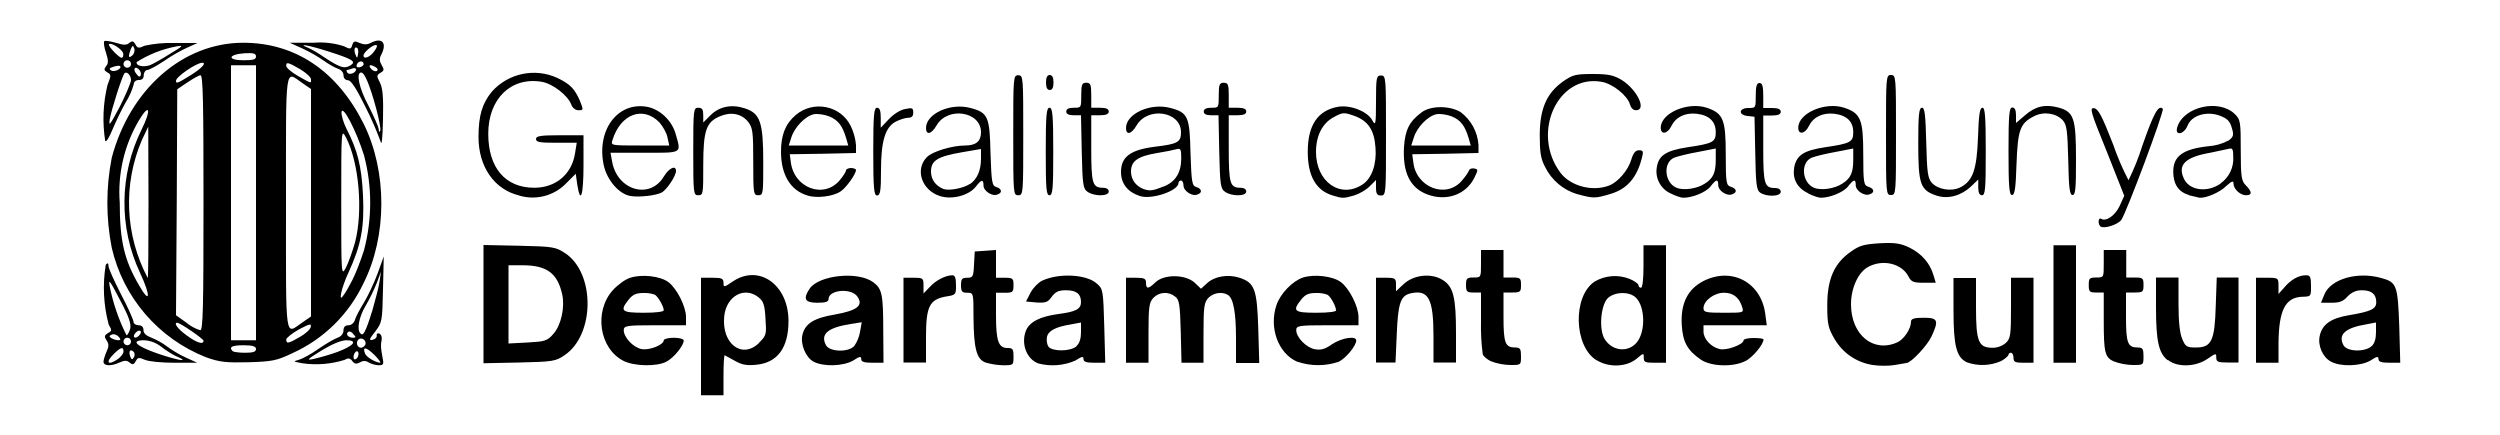
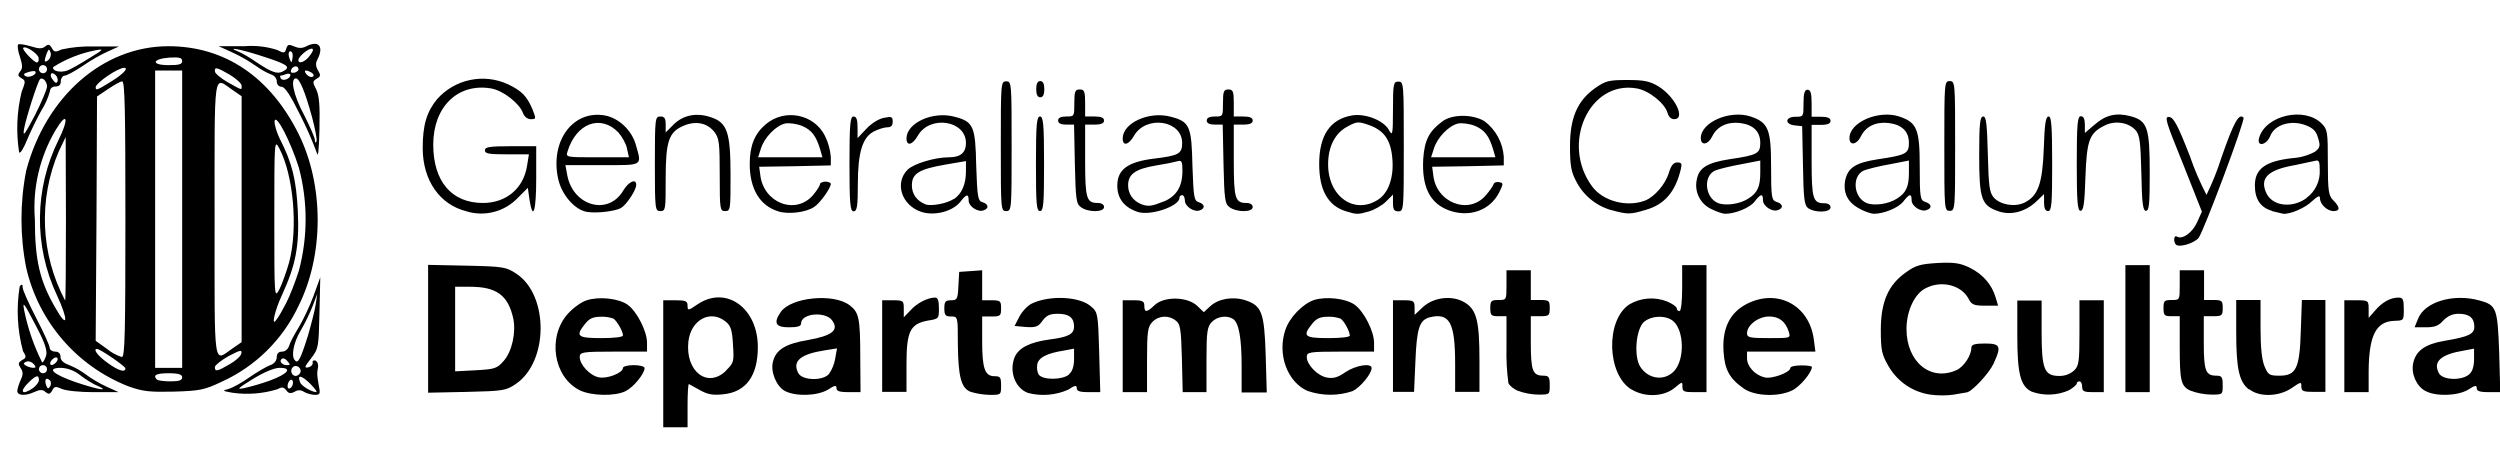
- <svg xmlns="http://www.w3.org/2000/svg" viewBox="0 0 1000 174">
+ <svg xmlns="http://www.w3.org/2000/svg" viewBox="35 0 925 174">
  <path d="M280.4 134.6v-23.5h4.5c3.8 0 4.5.3 4.5 2 0 1.9.2 1.9 3.7-.5 10.5-7.1 22.3 1.3 22.3 15.8 0 10.7-4.4 16.7-12.9 17.5-3.9.4-5.8 0-8.6-1.6l-4-2.2c-.3 0-.5 3.6-.5 8v8h-9v-23.5zm23.2 2.5c3-2.9 3-3.4 2.6-9.6-.3-5.4-.8-7-2.7-8.5-5.6-4.6-12.9-.7-13.8 7.4-1.2 11 7.1 17.5 14 10.7zm445.5 8.9c-6.4-1-12-4.7-15.4-10.6-2.4-4.2-2.8-5.7-2.8-13.3 0-10.5 2.8-16.8 9.4-21.4 3.6-2.6 5.4-3 11.7-3.4 6-.3 8.2 0 11.9 1.8 4.8 2.4 8.1 6.2 9.5 11l.9 3h-4.8c-4 0-5-.3-6.1-2.5-2.7-5.2-10.2-7-16-3.9-4 2-7 8.4-7 15 0 12.3 9 19.6 18.6 15.2 2.6-1.2 5.4-5.4 5.4-8.2 0-1.2 1.2-1.6 5-1.6 5.8 0 6.2 1 3.2 7.5-1.7 3.6-8.1 10.5-10 10.6l-4.7.8c-2.2.4-6.1.4-8.8 0zm-707.7-1.3c0-.8.6-2.6 1.2-4 1-2.1 1-3.1 0-4.6-1-1.5-.8-2 .6-2.9 1.6-.8 1.6-1.2.3-3.3a57 57 0 0 1-1.2-24c.8-.9 1.1-.7 1.1.5 0 1 2.3 6 5 11.3 2.8 5.3 5 10.3 5 11 0 .8 1 1.4 2 1.4 1.3 0 2 .7 2 2 0 1.2 1.1 2.2 3 2.9a28 28 0 0 1 6.3 3.5c1.8 1.4 5.3 3.5 7.8 4.6l4.4 2h-9.2c-5 0-10.3-.5-11.8-1.2-2.3-1-2.8-1-3.6.6-.8 1.4-1.3 1.5-2.5.5-1-.9-2-.9-4 0-3.4 1.6-6.4 1.4-6.4-.3Zm5.8-1.1c1.2-.9 2.2-2.2 2.2-3 0-2-1-1.8-3.6.7-3.8 3.6-2.8 5.2 1.4 2.3zm6.2-2.9c-1.3-1.3-2.1-.2-1.3 1.9.5 1.3.8 1.4 1.4.4.5-.7.4-1.8 0-2.3zm17.5 2c-1.6-.7-4.5-2.5-6.4-4a12.1 12.1 0 0 0-6.8-2.6c-5.7 0-3.3 2.3 5.3 5.3 8.3 2.8 13 3.6 8 1.3zm-18.5-6c0-.9-.6-1.6-1.5-1.6s-1.5.7-1.5 1.5.7 1.5 1.5 1.5 1.5-.6 1.5-1.5zm-5-2c-.6-.8-1.8-1.2-2.6-.9-1.2.5-1.3.8-.2 1.5.7.4 2 .8 2.7.8 1 0 1.1-.3.2-1.4zm8.9-1.5c.2-.7-.2-1.1-1-.9-.6.3-1.4 1-1.7 1.8-.2.7.2 1.1.9.9.7-.3 1.5-1 1.8-1.8zm-4.2-1.7c.4-2-.5-4.8-4.2-11.7-4-7.7-4.6-8.5-4-5.2a77 77 0 0 0 6.7 19.5c.4 0 1-1.1 1.5-2.6zm68.8 13.8c-3.7-.7-3.8-.7-1.3-1.4 1.4-.4 4.9-2.3 7.7-4.3 2.9-2 6.3-4 7.7-4.5 1.5-.5 2.4-1.7 2.4-3s.7-2 2-2c1.1 0 2.2-.9 2.6-2.2.3-1.2 2-4.3 3.6-6.9 1.5-2.5 4-7.7 5.4-11.5l2.5-6.9-.3 13.1c-.3 12.7-.3 13.2-3.1 16.9-2.5 3.1-2.6 3.7-1 3.3 1-.2 1.7-1 1.6-1.7-.2-.7.3-1 1-.8.7.3 1.1 1.3 1 2.3-.5 2.5-.4 3.3.3 7.2.6 2.8.4 3.2-1.5 3.2-1.1 0-3-.5-4-1.1-1.2-.8-2.3-.8-3.6 0-1.4.7-2.1.6-3-.6-.9-1.2-1.6-1.3-3.2-.4a38.2 38.2 0 0 1-16.8 1.3zm28.8-3.4c-3.2-3.1-4.8-3.4-3.7-.5.5 1.4 4 3.5 6 3.7.5 0-.5-1.4-2.3-3.2zm-14.8-1.1c6.7-2.5 8.4-4.7 3.6-4.7-2 0-5.8 1.6-9.9 4.1-5.8 3.6-6.2 4-3.2 3.4a90 90 0 0 0 9.5-2.8zm8.5.7c0-.8-.4-1.2-1-.9-.5.4-1 1.3-1 2.2s.5 1.2 1 .8c.6-.3 1-1.3 1-2zm2.6-3.4c1-1.7-1.3-3.6-2.7-2.2-1.1 1.1-.4 3.2 1.1 3.2.5 0 1.2-.4 1.6-1zm-4.6-4.4c-.6-.9-1.6-1.3-2-1-1.4.8-.1 2.4 1.7 2.4 1.3 0 1.4-.2.3-1.4zm7.4-9c1.3-4.5 2.7-9.9 3-12l.6-4-1.7 4.5a73 73 0 0 1-4.5 9.2c-2.6 4.3-3.6 9.6-2 11 1 1.2 2-.4 4.6-8.8zm100.7 19.7c-9.8-4.9-12-19.8-4.4-28.3 1.9-2.1 5-4.4 7-5 4.6-1.5 11.9-.7 15.2 1.7 3.4 2.5 7.1 9.8 7.1 14v3.3H262c-11.5 0-12.5.2-12.5 2 0 2.8 3.7 6.8 7 7.5 3 .7 9-1.6 9-3.5 0-.5 1.8-1 4-1 2.3 0 4 .5 4 1.1 0 2-4 7-7 8.5-3.9 2-12.7 1.8-17-.3zm16-20.3c0-1.5-2.2-5.3-3.5-6.2a12 12 0 0 0-4.7-.7c-2.8 0-4.2.6-5.8 2.6-3.7 4.6-2.9 5.3 6 5.3 5 0 8-.4 8-1zm59.8 20.5c-3-1.7-5.3-7-4.3-10.8 1.1-4.4 4.6-6.6 13-8 8.9-1.6 11.4-3.6 9-7.1-2.3-3.6-11.6-2.9-11.6 1 0 1-1.2 1.4-4.5 1.4-5 0-5.8-1.6-3-5.7 3.8-5.4 19.4-7 25.4-2.5 3.5 2.6 4 4.7 4 19.5l.1 12.7H349c-3.3 0-4.5-.4-4.5-1.4 0-1.3-.6-1.2-3.2.5-3.9 2.3-12 2.6-16 .4zm16.4-6.2a14 14 0 0 0 2.3-5.6l.7-3.9-4.4.7c-9.1 1.4-12.3 4-9.9 8.5 1.5 2.7 9 2.9 11.3.3zm52.5 6.6c-3.6-1.3-4.7-5.7-4.8-18.1 0-9.7 0-9.8-2.5-9.8-2 0-2.5-.4-2.5-3 0-2.5.4-3 2.5-3 2.2 0 2.5-.4 2.7-5.2l.3-5.3 4.3-.3 4.2-.3v11.1h3.5c3.3 0 3.5.3 3.5 3s-.2 3-3.5 3h-3.5v9.1c0 10.2 1 13 4.6 13 2.1 0 2.4.4 2.4 3.4 0 3.5 0 3.5-4.2 3.5a27 27 0 0 1-7-1.1zm21.2.4c-4.8-1.7-7.1-8-5-13.2 1.5-3.5 5.6-5.6 13-6.6 7-.9 9-2 9-4.8 0-3.2-1.8-4.7-6-4.7-3 0-4.2.6-5.7 2.6-1.5 2.2-2.5 2.5-6 2.3l-4.3-.4 1.8-3.5c1-1.9 3-4 4.6-4.8 6.7-3.2 18-2.6 22 1.2 2.4 2 2.5 2.8 2.9 16.9l.4 14.7h-4.4c-3.1 0-4.3-.4-4.3-1.4 0-1.3-.6-1.2-3.2.5a22.7 22.7 0 0 1-14.8 1.2zm15.2-7c1.2-1 1.8-3 1.8-5.5V129l-3.7.7c-6.3 1-9.3 2.5-9.9 5-.3 1.4 0 3.1.6 4 1.7 2 8.9 1.9 11.2-.2zm88.3 6.3c-7.6-3.3-11.4-13.6-8.3-22.7 1.5-4.5 6.4-9.6 10.6-11 4.5-1.4 11.8-.6 15.1 1.8 3.4 2.5 7.1 9.8 7.1 14v3.3H531c-11.7 0-12.5.2-12.5 2 0 2.8 4 7 7.5 7.6 2.3.4 4 0 6.8-2 3.9-2.6 9.7-3.5 9.7-1.5s-4 7-7 8.5a25.7 25.7 0 0 1-16.5 0zm15.5-20.6c0-1.5-2-5.3-3.4-6.2a12 12 0 0 0-4.7-.7c-2.8 0-4.2.6-5.8 2.6-3.7 4.6-2.9 5.3 6 5.3 5 0 8-.4 8-1zm62.4 20.6c-1.7-.7-3.4-2.1-3.7-3a84 84 0 0 1-.7-13.1V117h-3c-2.6 0-3-.3-3-3s.4-3 3-3c3 0 3 0 3-5.5V100h9v11h3.5c3.3 0 3.5.3 3.5 3s-.2 3-3.5 3h-3.5v9.8c0 10.5.7 12.2 4.7 12.2 2 0 2.3.6 2.3 3.5 0 3.5 0 3.5-4.2 3.5-2.3 0-5.7-.6-7.4-1.4zm41.8-.6c-9.1-5.6-9.6-25.7-.7-31.5a16 16 0 0 1 13.8-1.1c2 .8 3.7 2 3.7 2.6 0 .6.5 1 1 1 .6 0 1-3.5 1-8.5v-8.5h9v47H662c-3.9 0-4.5-.2-4.5-2 0-2 0-2-3 .5-4 3.2-10.9 3.5-15.8.5zm16-7c3.7-4.3 3.5-14.3-.2-18-2.5-2.5-8-2.5-11-.1-3.1 2.5-4 12.8-1.5 16.7 3.1 4.8 9.3 5.4 12.8 1.3zm25.8 6.8c-5.5-3.8-7.3-7.1-7.7-14-.5-8.5 2.4-14.3 8.7-17.5 11.3-5.7 23 .5 24.7 13.1l.6 4.6h-25.3v2.5c0 3 3 6.2 6.4 7 2.6.8 9.6-1.8 9.6-3.4 0-.6 1.8-1 4-1s4 .2 4 .6c0 2-4.5 7.4-7.4 8.7-5 2.4-13.5 2.1-17.6-.6zm16.5-21c-1.2-3.9-3.6-5.8-7.3-5.8-4 0-8.2 3.2-8.2 6.2 0 1.6 1 1.8 8.1 1.8 8 0 8 0 7.4-2.2zm89.8 22c-4.1-2-5.3-6.5-5.3-20.7v-13h9v11.7c0 13.8 1 16.2 6.6 16.2a8 8 0 0 0 5.4-2c1.8-1.7 2-3.3 2-14v-12h9v34h-4c-3.3 0-4-.3-4-2 0-1-.4-2-1-2s-1 .4-1 .8-1.3 1.6-2.9 2.5a18.5 18.5 0 0 1-13.8.5zm59.1-.2c-3.9-1.7-4.3-3.5-4.3-16.8V117h-3c-2.7 0-3-.3-3-3s.3-3 3-3c3 0 3 0 3-5.5V100h9v11h3.4c3.3 0 3.5.3 3.5 3s-.2 3-3.5 3h-3.5v9.8c0 10.5.7 12.2 4.7 12.2 2 0 2.3.6 2.3 3.5 0 3.5 0 3.5-4.2 3.5-2.3 0-5.7-.6-7.4-1.4zm21.3-.6c-3.6-2.8-4.7-7.6-4.7-21.2V111h9v10.6c0 7 .5 11.7 1.5 14 1.3 3.1 1.8 3.4 5.5 3.4 6.2 0 7.5-2.7 7.9-16.7l.4-11.3h8.7v34H891c-3.8 0-4.5-.3-4.5-2 0-1.8-.1-1.8-3.6.6-4.7 3.2-12 3.4-15.7.4zm65.2.5c-3.2-1.7-5.3-6.4-4.4-10.3 1-4.6 4.5-7 11.6-8.2 8.9-1.5 11-2.5 11-5.2 0-3.3-1.9-4.8-5.8-4.8-2.3 0-4 .8-5.7 2.5-1.7 2-3.3 2.5-6.4 2.5h-4.2l1.3-3.2c2.5-6.3 13.2-9.4 22.8-6.7 6.2 1.7 6.6 2.8 7.2 19.2l.4 14.7h-4.3c-3.2 0-4.4-.4-4.4-1.4 0-1.3-.6-1.2-3.2.5-3.9 2.3-12 2.6-15.9.4zm16.3-6.1c1.2-1 1.8-3 1.8-5.6V129l-3.7.7c-8.6 1.4-11.6 4.1-9.3 8.4 1.4 2.6 8.5 2.8 11.2.4zm-866.2 4.4a62 62 0 0 1-37.7-43.8 93.1 93.1 0 0 1 0-36c7.3-27.5 28.5-46 52.6-46 20.9 0 37.7 11.4 48.2 32.5 9.4 19 9.4 44.8-.1 63.7a57.7 57.7 0 0 1-28.5 28c-6.3 3-8 3.3-17.5 3.6-8.8.2-11.5 0-17-2zm20-3.3c0-1-1.2-1.5-5-1.5-4.6 0-6 .7-4.3 2.4.4.3 2.6.6 5 .6 3.2 0 4.3-.4 4.3-1.5Zm-21-3.3c0-.8-9.4-7.2-10.5-7.2-1.6 0 .2 2.5 3.7 5 4 3 6.8 3.9 6.8 2.2Zm38.5-1.5c2.2-1.2 4.2-3 4.4-4 .3-1.5-.4-1.3-4.8 1-2.8 1.6-5 3.4-5 4 0 1.8.8 1.7 5.4-1zm-17.5-53.7v-55h-10v110h10v-55zm-21 0c0-40.1-.2-51-1.2-51-.7 0-3 1.4-5.3 2.9l-4 2.7-.2 45.2-.3 45.2 4.2 3a16 16 0 0 0 5.5 3c1.1 0 1.3-8.8 1.3-51Zm39.8 47.7 3.2-2.2v-91l-3.2-2.2c-7.4-5-6.8-9.4-6.8 47.7s-.6 52.7 6.8 47.7zM56 109.1a66 66 0 0 1 .6-57.2c4-8 3.3-11-1-3.8a56.3 56.3 0 0 0-7.7 33c0 15.2 1.8 22.9 7.7 33 4.5 7.9 4.8 4.4.4-5zm84.9 3c1.3-2.5 3.4-7.9 4.7-12a74.1 74.1 0 0 0 0-38c-3-9.6-8.5-20.3-9-17.3-.1 1.2.7 4.1 1.9 6.5 4.6 9 6.1 15.1 6.7 26.8.6 13-.8 20-5.8 30.9-2.9 6.2-4.2 12.5-2 9.1.7-.8 2.2-3.5 3.5-6zM59.4 81l-.1-30.3-2.5 5.2a64 64 0 0 0 2.3 55.3c.2 0 .3-13.6.3-30.2zM142 97c3.3-12.6 1.6-32-3.6-42-1.9-3.5-1.9-3.4-1.9 26s0 29.5 1.9 26c1-2 2.6-6.5 3.6-10zM76.4 30c4.3-2.7 6.3-4.9 4.5-4.9-2.3 0-10.5 5.6-10.5 7.2 0 1.3.5 1.1 6-2.3zm48 1.7c0-.8-2-2.6-4.3-4-5-2.9-5.7-3-5.6-1.3 0 .7 2.1 2.5 4.7 4 5.7 3.2 5.2 3 5.2 1.3Zm-22-9.1c0-1.2-1-1.5-4.6-1.3-6.7.5-7 2.8-.4 2.8 3.9 0 5-.3 5-1.5Zm91 99V98l14.4.3c13.6.3 14.5.5 18.3 3 12 8 11.9 32.6-.3 40.8-3.5 2.4-4.7 2.6-18 2.9l-14.4.3v-23.7Zm28 11.9c3-3.4 4.6-10.4 3.5-15.7-1.9-8.5-6.1-11.7-16-11.7h-5.5v31.3l7.6-.4c7-.4 7.9-.6 10.4-3.5zm140-5.4v-17h4c3.9 0 4 .2 4 3.2v3.1l2.5-2.6c2.4-2.7 6.4-4.7 9.1-4.7 1 0 1.4 1.2 1.4 4 0 3.7 0 3.9-4 4.5-6.6 1.2-8 3.9-8 16.2V145h-9v-17zm89 0v-17h4c3.4 0 4 .4 4 2 0 2.6.9 2.6 3.8-.2 3.5-3.3 12-3.2 15.7.2l2.5 2.4 2.4-2.2c3-2.8 8.4-3.7 13-2.2 6 2 7 4.4 7.5 20.1l.4 14h-9.3v-9.8c0-10.2-1-16-3.2-17.4-2.2-1.4-5.7-1-7.8 1.1-1.7 1.8-2 3.4-2 14v12h-8.8l-.3-12.5c-.3-11.1-.6-12.8-2.3-14a6.4 6.4 0 0 0-8.6.5c-1.7 1.8-2 3.4-2 14v12h-9v-17zm100 0v-17h4c3.7 0 4 .3 4 2.7v2.7l3-2.8c4-3.8 11.1-4.6 15.7-1.7 4.3 2.7 5.3 7 5.3 21.4V145h-9v-10.3c0-15.3-2-19.1-9.4-17.3-3.8 1-4.8 4-5.3 16.3l-.5 11.3h-7.8v-17zm271-6.5V98.1h9v47h-9v-23.5zm81 6.5v-17h4.5c4.4 0 4.5.1 4.5 3.3v3.2l2.3-2.6c2.6-3.1 5.7-4.9 8.7-4.9 1.7 0 2 .7 2 4.3 0 4.2 0 4.2-3.4 4.3-6.9.2-9.5 5.4-9.6 18.7v7.7h-9v-17zm-62.3-37.6c-1-1-.8-3.6.3-3 2 1.3 5.7-1.3 7.5-5.2l1.8-4-7-17.7c-6.5-16-7-17.6-5-17.3 1.6.3 3.1 3 7.6 14.6a104 104 0 0 0 6.1 14.2 98 98 0 0 0 5.6-14c4.5-12.9 6.4-16.3 8.1-14.6.8.7-14.7 42-16.6 44.5-1.6 2-7.2 3.7-8.4 2.5zM207.7 78.2c-10-2.4-16.3-11.5-16.3-23.4 0-8.6 1.5-13.5 5.4-18.2a22.5 22.5 0 0 1 26.2-5.4c5 2.4 6.9 4.3 9 9.2 1.4 3.6 1.4 3.7-.6 3.7-1.2 0-2.4-.9-2.9-2.3-1.4-3.7-7.5-8.4-11.9-9.1-12.2-2-21.3 6.8-21.3 20.8 0 13.6 6.8 21.6 18.4 21.6 8.6 0 15-5.4 16.3-13.7l.7-4.3h-8.1c-6.6 0-8.2-.2-8.2-1.5 0-1.2 1.8-1.5 9.5-1.5h9.5v12c0 12-1.2 16-2.5 7.7l-.6-4.3-3.7 3.7a18.7 18.7 0 0 1-19 5zm44.5.2c-4.5-.7-9.4-6.3-10.7-12.3-3-14 5.5-25.4 17.2-23.4 5.2.9 10.1 5.5 11.6 11 2.2 7.8 2.8 7.4-12.5 7.4h-13.6l.7 3.8c2.2 11.4 15.2 15 20.7 5.6 2-3.3 4.8-4.6 4.8-2.1 0 2-3.7 7.5-5.7 8.6-2.3 1.2-9 2-12.5 1.4zM267 55c-.3-1.7-1.8-4.4-3.2-6-6.6-6.8-15.6-3.4-18.8 7-.7 2.2-.7 2.2 11 2.2h11.7L267 55Zm56 23.2c-6.8-2-10.6-8.3-10.6-17.5 0-6.8 1.8-11.2 5.9-14.7 7.1-6 18-3.8 22 4.4a22 22 0 0 1 2.1 7.6v3.2l-13.2.3-13.3.2.4 3c1.2 10.5 13.2 15 19.6 7.4 1.4-1.7 2.5-3.4 2.5-4 0-.4 1-.9 2-.9s2 .4 2 .8c0 1.6-4 7.2-6.2 8.6-3 2-9.5 2.8-13.3 1.6zm15.5-22.8c-1.5-5.1-3.2-7.3-6.7-8.8-2-.8-4.8-1.2-6.3-.9-3.5.8-7.8 5.3-9 9.4l-1 3.1h23.8l-.8-2.8zm37.4 23c-7.3-2.4-10-10.7-5.1-15.6 2.2-2.2 10-4.6 15.3-4.6 4.3 0 6.3-1.7 6.3-5.3 0-8.4-13.4-10.4-17.8-2.7-2 3.5-4.2 4-4.2 1 0-5.7 9.8-10.2 17.8-8 7 1.8 7.7 3.5 8 18.1.4 11.6.6 13 2.3 13.5 2.3.7 2.5 2.3.5 3-2.1.9-5.6-1.4-5.6-3.6 0-2.6-.8-2.5-3.1.5-2.8 3.5-9.5 5.3-14.4 3.7zm12-4.7c3-2 4.5-5.6 4.5-10.3v-3.8l-7.6 1.3c-9.8 1.7-12.4 3.3-12.4 7.7 0 3.2 1.8 5.7 5 7 2.2.8 8-.3 10.5-2zm68 4.7c-5-1.7-7.5-5-7.5-9.7 0-6 3.9-8.8 13.5-10 9.2-1.1 10.5-1.8 10.5-5.8 0-8.4-13.3-10.4-17.8-2.7-2 3.5-4.2 4-4.2 1 0-5.7 9.8-10.2 17.8-8 7 1.8 7.7 3.5 8 18.1.4 11.6.6 13 2.3 13.5 2.3.7 2.5 2.3.5 3-2.1.9-5.6-1.4-5.6-3.6 0-1-.4-2-1-2s-1 .5-1 1c0 3.1-10.8 6.8-15.5 5.2zm9.6-3.8c4.7-1.9 7-5.5 7-11.4 0-3.6-.3-4-2-3.5-1 .3-4.4 1-7.6 1.5-7.8 1.3-10.5 3.2-10.5 7.4 0 3.2 1.9 5.8 5 7 2.5.9 3.8.7 8-1zm67.6 3.6c-6.7-2-10-7.8-10-17.5 0-10.6 4-16.6 12.2-18 5-.8 11.7 1.9 13.6 5.4 1.3 2.4 1.5 1.8 1.5-7.6 0-9.6.2-10.3 2-10.3 2 0 2 .7 2 24s0 24-2 24c-1.5 0-2-.6-2-3.1V72l-2.6 2.6c-1.4 1.4-4.2 3-6.2 3.6-4.2 1.2-4.6 1.2-8.5 0zm11.9-4.4c3.7-2.4 5.7-8.1 5.2-14.7-.5-7.2-3-10.8-8.6-12.8-4-1.4-4.5-1.4-8 .5-4.6 2.4-7.2 7.4-7.2 14 0 12 9.8 18.8 18.6 13zm26 4c-7-2.6-10-8.8-9.4-19.1.5-6.8 2.1-10.1 7.1-13.8 3.6-2.7 11.1-2.7 15.5-.1a18 18 0 0 1 7.2 13.2v3.2l-13.2.3-13.3.2.4 3c1 10.3 13.2 15 19.5 7.5 1.4-1.6 2.6-3.4 2.8-4 .2-.7 1.2-1 2.1-.8 1.6.3 1.6.5 0 3.8-3.4 6.7-11.1 9.4-18.7 6.6zm16.5-22.4c-1.5-5.1-3.2-7.3-6.7-8.8-2-.8-4.8-1.2-6.3-.9-3.5.8-7.8 5.3-9 9.4l-1 3.1h23.8l-.8-2.8zM631 77.7a21 21 0 0 1-13-11c-1.7-3.2-2.1-5.8-2.1-12.6 0-10.5 2.7-16.8 9.3-21.5 3.9-2.7 5-3 12-3 6.3 0 8.3.5 11.5 2.4 6.2 3.9 10.1 12.1 5.7 12.1-1.1 0-2-.9-2.4-2.3-1-3.6-7-8.4-11.5-9.1-17.5-3-28.1 20.5-16.4 36.3 4 5.4 12.8 7.8 19.6 5.2 3.5-1.4 7.5-6 8.8-10.3.8-2.7 1.7-3.8 3.1-3.8 1.6 0 1.8.5 1.3 2.5-2 8.4-6 13-12.8 15-6 1.8-6.8 1.8-13 .1zm37.3-.3a9.7 9.7 0 0 1-5.5-10.9c.8-4.4 3.8-6.3 12.2-7.6 10.2-1.5 11.3-2.1 11.3-6 0-4.3-2.6-6.8-7.6-7.4-4.7-.5-8.4 1.3-10.2 5-1.5 3.1-4.2 3.5-4.2.6 0-5.9 10.8-10.5 18.4-8 6.6 2.2 7.6 4.7 7.6 18.6 0 11.4.2 12.4 2 13 2.4.7 2.7 2.3.6 3-2.1.9-5.6-1.4-5.6-3.6 0-2.6-.8-2.5-3.1.5-1.8 2.3-7.2 4.5-10.9 4.5-.8 0-3-.7-5-1.7zm13.7-4c3.3-2.1 4.3-4.4 4.3-9.5v-4.5l-7.2 1.4c-4 .7-8.3 1.8-9.5 2.3-4.5 2-3.8 10 1 12 2.8 1.2 8.3.4 11.4-1.7zm41.4 4c-4.7-2.3-6.5-5.9-5.7-10.6 1-4.7 3.7-6.6 12.3-7.9 10.2-1.5 11.3-2.1 11.3-6 0-4.3-2.6-6.8-7.6-7.4-4.7-.5-8.4 1.3-10.2 5-1.5 3.1-4.2 3.5-4.2.6 0-5.9 10.8-10.5 18.4-8 6.6 2.2 7.6 4.7 7.6 18.6 0 11.4.2 12.4 2 13 2.4.7 2.7 2.3.6 3-2.1.9-5.6-1.4-5.6-3.6 0-2.6-.8-2.5-3.1.5-1.8 2.3-7.2 4.5-10.9 4.5-.8 0-3-.7-5-1.7zm13.6-4c3.3-2.1 4.3-4.4 4.3-9.5v-4.5l-7.2 1.4c-4 .7-8.3 1.8-9.5 2.3-4.5 2-3.8 10 1 12 2.8 1.2 8.3.4 11.4-1.7zm37.8 4.9c-6.7-2.2-7.5-4.4-7.5-21 0-11.6.3-14.2 1.5-14.2 1.1 0 1.4 2.7 1.7 14 .3 11.9.6 14.1 2.2 16 2.5 2.7 7.7 3.6 11.3 1.9 5.1-2.5 6.7-7 7.2-20 .3-9.2.7-11.9 1.8-11.9 1 0 1.3 3.3 1.3 17.5 0 15-.2 17.5-1.5 17.5-1 0-1.5-1-1.5-3.1v-3.2l-2.8 2.7c-4 3.8-9.2 5.2-13.7 3.8Zm100.8-.3c-4.2-1.2-6.3-4.3-6.3-9.4 0-6.2 4-9 14-10.1a20 20 0 0 0 8.3-2.4c1.8-1.4 2-2.2 1.1-5-.7-2.6-1.8-3.7-4.7-4.8-5.3-2-11.4-.2-13 4-1.4 3.5-5.2 4.2-4.1.6 2.5-8.3 16.8-11.5 23.1-5.2 2.2 2.2 2.3 3.1 2.3 14.4 0 10.7.3 12.3 2 14 2.6 2.6 2.6 4 .1 4-2.3 0-5-2.5-5-4.7 0-1.2-.7-1-2.9 1-2.5 2.5-8 4.9-10.7 4.7l-4.2-1zm12.7-4.7a12 12 0 0 0 5-10.5c0-3.1-.3-3.7-1.7-3.3l-7.5 1.6c-9.8 1.7-13 4.7-10.7 10 2 5.1 9.5 6.2 15 2.2zm-611-12.7c0-16.8.1-17.5 2-17.5 1.6 0 2 .7 2 3V49l2.9-2.9c3.5-3.5 8.4-4.5 13.6-2.8 6.3 2 7.5 5.5 7.5 21.6 0 12.6 0 13.2-2 13.2-1.9 0-2-.6-2-13.3 0-11.9-.2-13.7-2-16-2.6-3.3-6.8-4.2-11.3-2.3-5.5 2.3-6.7 5.6-6.7 19.6 0 11.4 0 12-2 12-1.9 0-2-.6-2-17.5zm72 0c0-14.8.3-17.5 1.5-17.5 1.1 0 1.5 1.2 1.5 4v4l3.3-3.5c1.9-2 4.6-3.7 6.5-4 2.8-.6 3.2-.4 3.2 1.4 0 1.5-.6 2.1-2 2.1-1.1 0-3.3.7-4.9 1.5-4.3 2.2-6 7.8-6 19.6 0 8.2-.3 10-1.6 10-1.2 0-1.5-2.7-1.5-17.6Zm56-6.5c0-23.3 0-24 2-24s2 .7 2 24 0 24-2 24-2-.6-2-24zm13 6.5c0-14.8.3-17.5 1.5-17.5s1.5 2.7 1.5 17.5-.2 17.5-1.5 17.5-1.5-2.6-1.5-17.5zM435 76.7c-1.8-1.2-2-3-2.3-16l-.3-14.6h-3c-1.9 0-2.9-.5-2.9-1.5s1-1.5 3-1.5c3 0 3 0 3-5 0-4.3.3-5 2-5s2 .7 2 5v5h3.5c2.5 0 3.5.5 3.5 1.5s-1 1.5-3.5 1.5h-3.5v13.3c0 14.1.5 15.7 4.7 15.7 1.4 0 2.3.6 2.3 1.5 0 2-5.9 2-8.5.1zm55 0c-1.8-1.2-2-3-2.3-16l-.3-14.6h-3c-1.9 0-2.9-.5-2.9-1.5s1-1.5 3-1.5c3 0 3 0 3-5 0-4.3.3-5 2-5s2 .7 2 5v5h3.5c2.5 0 3.5.5 3.5 1.5s-1 1.5-3.5 1.5h-3.5v13.3c0 14.1.5 15.7 4.7 15.7 1.4 0 2.3.6 2.3 1.5 0 2-5.9 2-8.5.1zm214 .3c-1.4-1-1.7-3.6-1.9-15.8l-.3-14.5-2.7-.3c-3.9-.4-3.6-3.2.2-3.2 3 0 3 0 3-5 0-3.7.4-5 1.5-5s1.5 1.3 1.5 5v5h3.5c2.5 0 3.5.5 3.5 1.5s-1 1.5-3.5 1.5h-3.5v13.3c0 14.1.5 15.7 4.7 15.7 1.4 0 2.3.6 2.3 1.5 0 2-5.8 2.1-8.3.3zm50.4-23c0-23.3 0-24 2-24s2 .7 2 24 0 24-2 24-2-.6-2-24zm49 6.5c0-14.8.3-17.5 1.5-17.5 1 0 1.5 1 1.5 3.1v3.1l3.5-3c4.2-3.7 8.1-4.6 13.4-3.2 6.3 1.7 7.1 4.2 7.1 21 0 11.5-.2 14-1.4 14-1.1 0-1.5-2.7-1.7-13.9-.3-11.9-.6-14.2-2.2-16-2.7-2.9-7.7-3.6-11.5-1.6-5.6 2.8-6.5 5.5-7 19.2-.3 9.6-.7 12.3-1.8 12.3s-1.4-3.3-1.4-17.5Zm-651.2-4a132 132 0 0 0-6-13.7c-3.7-7.5-5.8-10.7-7-10.7-1 0-1.8-.8-1.8-2 0-1.1-.9-2.2-2.2-2.6-1.2-.4-3.7-1.8-5.5-3.1a58.8 58.8 0 0 0-8.5-4.9l-5.3-2.4h9.5a31 31 0 0 1 12.2 1.4c2.5 1.3 2.8 1.2 3.3-.5.5-1.6 1-1.7 3-.8 1.6.7 2.9.7 4.3 0 4.7-2.5 6.8 0 4.2 4.9-.7 1.3-.6 2.5.3 4 1 1.7 1 2.2-.5 3-1.6 1-1.6 1.3-.2 4 1.1 2.3 1.4 5.7 1.2 14.7-.2 8-.5 10.8-1 8.7zm-1.7-13c-2.6-9.6-4.7-14.5-6-14.5-2.2 0-.9 6.3 3 13.5 2.1 4.2 4 8.4 4 9.3 0 1 .3 1.2.6.5.3-.6-.5-4.6-1.6-8.8zm-8-15.7c0-.5-.8-.7-1.6-.4-1 .4-1.8.6-2.1.6-.3 0-.2.5.1 1 .7 1.2 3.5.2 3.5-1.2Zm7.8-.9c-2.2-1.3-3.2-1-1.9.6.7.8 1.7 1.2 2.3.9.6-.4.4-1-.4-1.5zm-9.9-.9c2.1-1.4.5-2.4-9.3-5.5-7.5-2.4-12.6-3.3-7.9-1.4 1.3.5 4.2 2.2 6.5 3.8 6.3 4.2 8.2 4.8 10.7 3.1zm5-.5c0-1.4-2.2-1.2-2.7.4-.3.8.1 1.2 1.2 1 .9-.2 1.6-.8 1.6-1.4zm-2.4-6.2c-1-1-1.6.4-.9 2.3.7 1.8.8 1.9 1.1.1.2-1 .1-2-.2-2.4zm6.7 1.2c1.2-1.6 1.4-2.5.6-2.5-1.4 0-4.9 3-4.9 4.2 0 1.7 2.6.7 4.3-1.7zm-107.6 36A57 57 0 0 1 43 34c1.5-3.8 1.5-4.2 0-5-1.4-.8-1.5-1.3-.6-2.5 1-1.1 1-2.3 0-5.4-.8-2.2-1-4.3-.7-4.6.3-.4 2.4 0 4.6.6 3.1 1 4.3 1 5.4.1 1.2-1 1.7-.8 2.5.6.8 1.5 1.3 1.6 3.6.5a48 48 0 0 1 11.8-1.1H79L75 19c-2.3 1-6.6 3.4-9.4 5.4-3 2-6 3.6-6.7 3.6-.7 0-1.4 1-1.4 2 0 1.4-.6 2-2 2-1.1 0-2 .7-2 1.7a27 27 0 0 1-3.2 7.2c-1.7 3-4.1 8-5.3 10.9-1.2 2.9-2.4 5-2.8 4.6zM52.4 32c0-1.9-1.7-3.6-2.6-2.7-.9 1-5.2 14.4-5.9 18.4-.5 3.2.1 2.3 4-5 2.5-5 4.5-9.7 4.5-10.7Zm3.2-4.2c-1.7-1.7-2.6 0-1 1.8.8 1.2 1.4 1.3 1.7.5.2-.7-.1-1.7-.7-2.3zM48 26.4c-.2-.2-1.4-.1-2.6.3-1.7.5-1.9.9-.9 1.5 1.3.8 4.5-.8 3.5-1.8zm4.4-.8c0-.8-.6-1.5-1.5-1.5s-1.5.7-1.5 1.5.7 1.5 1.5 1.5 1.5-.6 1.5-1.5zm15.5-4c5.5-3.3 5.7-3.6 2.5-3a45.2 45.2 0 0 0-15.7 6.2c-.5 1.5 2.6 2.2 5.2 1.3 1.1-.4 4.7-2.4 8-4.5zm-18.6-.2c-.4-1.7-4.9-4.6-5.7-3.7-.6.6 4 5.4 5 5.4.6 0 .8-.7.7-1.7zm4.4-2c-.5-1.4-.7-1.3-1.4.3-1.1 3-1 3.8.6 2.5.8-.7 1.1-2 .8-2.8zM418.4 33c0-2 .5-3 1.5-3s1.5 1 1.5 3-.5 3-1.5 3-1.5-1-1.5-3z" fill="currentColor" />
</svg>
